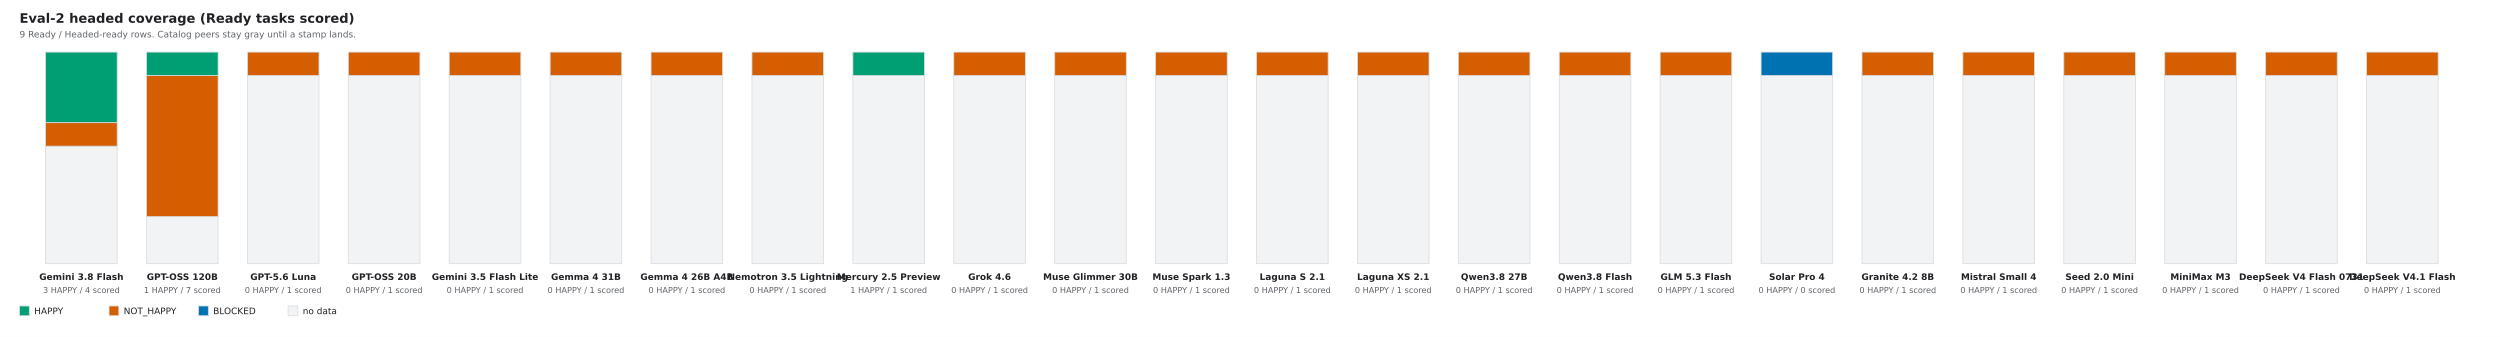
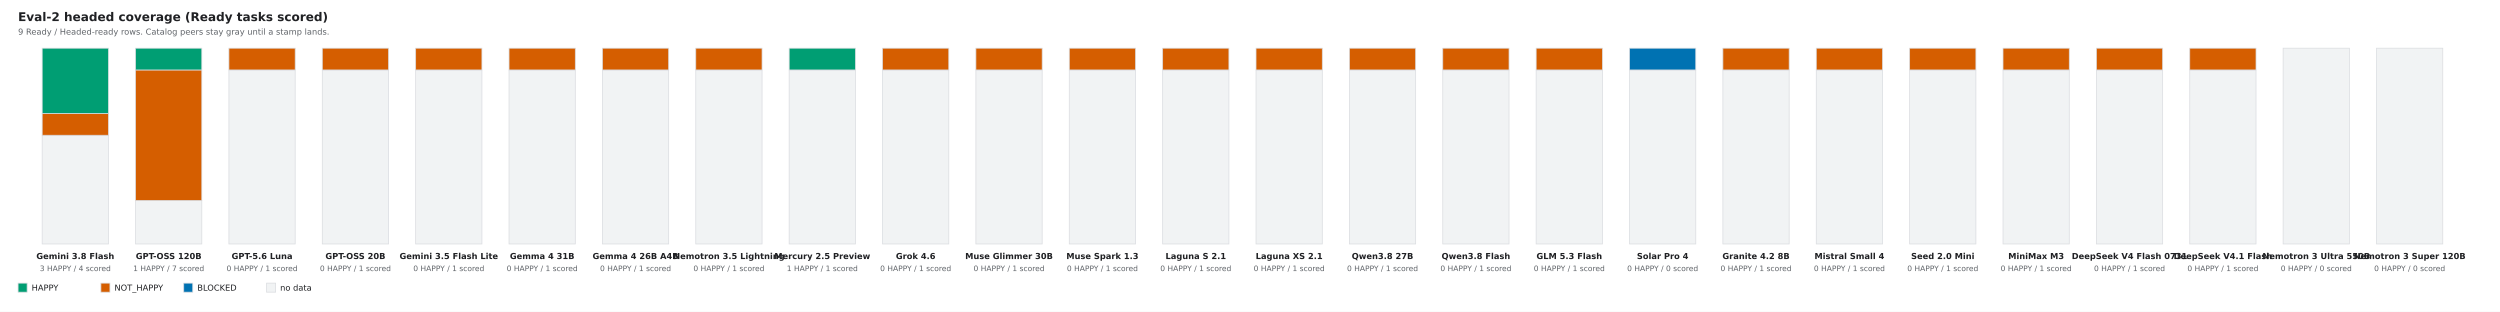
- <svg xmlns="http://www.w3.org/2000/svg" width="3072" height="414" viewBox="0 0 3072 414" role="img">
-   <rect width="3072" height="414" fill="#ffffff" />
+ <svg xmlns="http://www.w3.org/2000/svg" width="3320" height="414" viewBox="0 0 3320 414" role="img">
+   <rect width="3320" height="414" fill="#ffffff" />
  <text x="24" y="28" font-family="DejaVu Sans, sans-serif" font-size="16" font-weight="700" fill="#202124">Eval-2 headed coverage (Ready tasks scored)</text>
  <text x="24" y="46" font-family="DejaVu Sans, sans-serif" font-size="11" fill="#5f6368">9 Ready / Headed-ready rows. Catalog peers stay gray until a stamp lands.</text>
  <rect x="56.0" y="179.6" width="88" height="144.4" fill="#F1F3F4" stroke="#dadce0" data-segment="no data" />
  <rect x="56.0" y="150.7" width="88" height="28.9" fill="#D55E00" stroke="#dadce0" data-segment="NOT_HAPPY" />
  <rect x="56.0" y="64.0" width="88" height="86.7" fill="#009E73" stroke="#dadce0" data-segment="HAPPY" />
  <text x="100.0" y="344" text-anchor="middle" font-family="DejaVu Sans, sans-serif" font-size="11" font-weight="700" fill="#202124">Gemini 3.8 Flash</text>
  <text x="100.0" y="360" text-anchor="middle" font-family="DejaVu Sans, sans-serif" font-size="10" fill="#5f6368">3 HAPPY / 4 scored</text>
  <rect x="180.0" y="266.2" width="88" height="57.8" fill="#F1F3F4" stroke="#dadce0" data-segment="no data" />
  <rect x="180.0" y="92.9" width="88" height="173.3" fill="#D55E00" stroke="#dadce0" data-segment="NOT_HAPPY" />
  <rect x="180.0" y="64.0" width="88" height="28.9" fill="#009E73" stroke="#dadce0" data-segment="HAPPY" />
  <text x="224.0" y="344" text-anchor="middle" font-family="DejaVu Sans, sans-serif" font-size="11" font-weight="700" fill="#202124">GPT-OSS 120B</text>
  <text x="224.0" y="360" text-anchor="middle" font-family="DejaVu Sans, sans-serif" font-size="10" fill="#5f6368">1 HAPPY / 7 scored</text>
  <rect x="304.0" y="92.9" width="88" height="231.1" fill="#F1F3F4" stroke="#dadce0" data-segment="no data" />
  <rect x="304.0" y="64.0" width="88" height="28.9" fill="#D55E00" stroke="#dadce0" data-segment="NOT_HAPPY" />
  <text x="348.0" y="344" text-anchor="middle" font-family="DejaVu Sans, sans-serif" font-size="11" font-weight="700" fill="#202124">GPT-5.6 Luna</text>
  <text x="348.0" y="360" text-anchor="middle" font-family="DejaVu Sans, sans-serif" font-size="10" fill="#5f6368">0 HAPPY / 1 scored</text>
  <rect x="428.0" y="92.9" width="88" height="231.1" fill="#F1F3F4" stroke="#dadce0" data-segment="no data" />
  <rect x="428.0" y="64.0" width="88" height="28.9" fill="#D55E00" stroke="#dadce0" data-segment="NOT_HAPPY" />
  <text x="472.0" y="344" text-anchor="middle" font-family="DejaVu Sans, sans-serif" font-size="11" font-weight="700" fill="#202124">GPT-OSS 20B</text>
  <text x="472.0" y="360" text-anchor="middle" font-family="DejaVu Sans, sans-serif" font-size="10" fill="#5f6368">0 HAPPY / 1 scored</text>
  <rect x="552.0" y="92.9" width="88" height="231.1" fill="#F1F3F4" stroke="#dadce0" data-segment="no data" />
  <rect x="552.0" y="64.0" width="88" height="28.9" fill="#D55E00" stroke="#dadce0" data-segment="NOT_HAPPY" />
  <text x="596.0" y="344" text-anchor="middle" font-family="DejaVu Sans, sans-serif" font-size="11" font-weight="700" fill="#202124">Gemini 3.5 Flash Lite</text>
  <text x="596.0" y="360" text-anchor="middle" font-family="DejaVu Sans, sans-serif" font-size="10" fill="#5f6368">0 HAPPY / 1 scored</text>
  <rect x="676.0" y="92.9" width="88" height="231.1" fill="#F1F3F4" stroke="#dadce0" data-segment="no data" />
  <rect x="676.0" y="64.0" width="88" height="28.9" fill="#D55E00" stroke="#dadce0" data-segment="NOT_HAPPY" />
  <text x="720.0" y="344" text-anchor="middle" font-family="DejaVu Sans, sans-serif" font-size="11" font-weight="700" fill="#202124">Gemma 4 31B</text>
  <text x="720.0" y="360" text-anchor="middle" font-family="DejaVu Sans, sans-serif" font-size="10" fill="#5f6368">0 HAPPY / 1 scored</text>
  <rect x="800.0" y="92.9" width="88" height="231.1" fill="#F1F3F4" stroke="#dadce0" data-segment="no data" />
  <rect x="800.0" y="64.0" width="88" height="28.9" fill="#D55E00" stroke="#dadce0" data-segment="NOT_HAPPY" />
  <text x="844.0" y="344" text-anchor="middle" font-family="DejaVu Sans, sans-serif" font-size="11" font-weight="700" fill="#202124">Gemma 4 26B A4B</text>
  <text x="844.0" y="360" text-anchor="middle" font-family="DejaVu Sans, sans-serif" font-size="10" fill="#5f6368">0 HAPPY / 1 scored</text>
  <rect x="924.0" y="92.9" width="88" height="231.1" fill="#F1F3F4" stroke="#dadce0" data-segment="no data" />
  <rect x="924.0" y="64.0" width="88" height="28.9" fill="#D55E00" stroke="#dadce0" data-segment="NOT_HAPPY" />
  <text x="968.0" y="344" text-anchor="middle" font-family="DejaVu Sans, sans-serif" font-size="11" font-weight="700" fill="#202124">Nemotron 3.5 Lightning</text>
  <text x="968.0" y="360" text-anchor="middle" font-family="DejaVu Sans, sans-serif" font-size="10" fill="#5f6368">0 HAPPY / 1 scored</text>
  <rect x="1048.0" y="92.9" width="88" height="231.1" fill="#F1F3F4" stroke="#dadce0" data-segment="no data" />
  <rect x="1048.0" y="64.0" width="88" height="28.9" fill="#009E73" stroke="#dadce0" data-segment="HAPPY" />
  <text x="1092.0" y="344" text-anchor="middle" font-family="DejaVu Sans, sans-serif" font-size="11" font-weight="700" fill="#202124">Mercury 2.5 Preview</text>
  <text x="1092.0" y="360" text-anchor="middle" font-family="DejaVu Sans, sans-serif" font-size="10" fill="#5f6368">1 HAPPY / 1 scored</text>
  <rect x="1172.0" y="92.9" width="88" height="231.1" fill="#F1F3F4" stroke="#dadce0" data-segment="no data" />
  <rect x="1172.0" y="64.0" width="88" height="28.9" fill="#D55E00" stroke="#dadce0" data-segment="NOT_HAPPY" />
  <text x="1216.0" y="344" text-anchor="middle" font-family="DejaVu Sans, sans-serif" font-size="11" font-weight="700" fill="#202124">Grok 4.6</text>
  <text x="1216.0" y="360" text-anchor="middle" font-family="DejaVu Sans, sans-serif" font-size="10" fill="#5f6368">0 HAPPY / 1 scored</text>
  <rect x="1296.0" y="92.9" width="88" height="231.1" fill="#F1F3F4" stroke="#dadce0" data-segment="no data" />
  <rect x="1296.0" y="64.0" width="88" height="28.9" fill="#D55E00" stroke="#dadce0" data-segment="NOT_HAPPY" />
  <text x="1340.0" y="344" text-anchor="middle" font-family="DejaVu Sans, sans-serif" font-size="11" font-weight="700" fill="#202124">Muse Glimmer 30B</text>
  <text x="1340.0" y="360" text-anchor="middle" font-family="DejaVu Sans, sans-serif" font-size="10" fill="#5f6368">0 HAPPY / 1 scored</text>
  <rect x="1420.0" y="92.9" width="88" height="231.1" fill="#F1F3F4" stroke="#dadce0" data-segment="no data" />
  <rect x="1420.0" y="64.0" width="88" height="28.9" fill="#D55E00" stroke="#dadce0" data-segment="NOT_HAPPY" />
  <text x="1464.0" y="344" text-anchor="middle" font-family="DejaVu Sans, sans-serif" font-size="11" font-weight="700" fill="#202124">Muse Spark 1.3</text>
  <text x="1464.0" y="360" text-anchor="middle" font-family="DejaVu Sans, sans-serif" font-size="10" fill="#5f6368">0 HAPPY / 1 scored</text>
  <rect x="1544.0" y="92.9" width="88" height="231.1" fill="#F1F3F4" stroke="#dadce0" data-segment="no data" />
  <rect x="1544.0" y="64.0" width="88" height="28.9" fill="#D55E00" stroke="#dadce0" data-segment="NOT_HAPPY" />
  <text x="1588.0" y="344" text-anchor="middle" font-family="DejaVu Sans, sans-serif" font-size="11" font-weight="700" fill="#202124">Laguna S 2.1</text>
  <text x="1588.0" y="360" text-anchor="middle" font-family="DejaVu Sans, sans-serif" font-size="10" fill="#5f6368">0 HAPPY / 1 scored</text>
  <rect x="1668.0" y="92.9" width="88" height="231.1" fill="#F1F3F4" stroke="#dadce0" data-segment="no data" />
  <rect x="1668.0" y="64.0" width="88" height="28.9" fill="#D55E00" stroke="#dadce0" data-segment="NOT_HAPPY" />
  <text x="1712.0" y="344" text-anchor="middle" font-family="DejaVu Sans, sans-serif" font-size="11" font-weight="700" fill="#202124">Laguna XS 2.1</text>
  <text x="1712.0" y="360" text-anchor="middle" font-family="DejaVu Sans, sans-serif" font-size="10" fill="#5f6368">0 HAPPY / 1 scored</text>
  <rect x="1792.0" y="92.9" width="88" height="231.1" fill="#F1F3F4" stroke="#dadce0" data-segment="no data" />
  <rect x="1792.0" y="64.0" width="88" height="28.9" fill="#D55E00" stroke="#dadce0" data-segment="NOT_HAPPY" />
  <text x="1836.0" y="344" text-anchor="middle" font-family="DejaVu Sans, sans-serif" font-size="11" font-weight="700" fill="#202124">Qwen3.8 27B</text>
  <text x="1836.0" y="360" text-anchor="middle" font-family="DejaVu Sans, sans-serif" font-size="10" fill="#5f6368">0 HAPPY / 1 scored</text>
  <rect x="1916.0" y="92.9" width="88" height="231.1" fill="#F1F3F4" stroke="#dadce0" data-segment="no data" />
  <rect x="1916.0" y="64.0" width="88" height="28.9" fill="#D55E00" stroke="#dadce0" data-segment="NOT_HAPPY" />
  <text x="1960.0" y="344" text-anchor="middle" font-family="DejaVu Sans, sans-serif" font-size="11" font-weight="700" fill="#202124">Qwen3.8 Flash</text>
  <text x="1960.0" y="360" text-anchor="middle" font-family="DejaVu Sans, sans-serif" font-size="10" fill="#5f6368">0 HAPPY / 1 scored</text>
  <rect x="2040.0" y="92.9" width="88" height="231.1" fill="#F1F3F4" stroke="#dadce0" data-segment="no data" />
  <rect x="2040.0" y="64.0" width="88" height="28.9" fill="#D55E00" stroke="#dadce0" data-segment="NOT_HAPPY" />
  <text x="2084.0" y="344" text-anchor="middle" font-family="DejaVu Sans, sans-serif" font-size="11" font-weight="700" fill="#202124">GLM 5.3 Flash</text>
  <text x="2084.0" y="360" text-anchor="middle" font-family="DejaVu Sans, sans-serif" font-size="10" fill="#5f6368">0 HAPPY / 1 scored</text>
  <rect x="2164.0" y="92.9" width="88" height="231.1" fill="#F1F3F4" stroke="#dadce0" data-segment="no data" />
  <rect x="2164.0" y="64.0" width="88" height="28.9" fill="#0072B2" stroke="#dadce0" data-segment="BLOCKED" />
  <text x="2208.0" y="344" text-anchor="middle" font-family="DejaVu Sans, sans-serif" font-size="11" font-weight="700" fill="#202124">Solar Pro 4</text>
  <text x="2208.0" y="360" text-anchor="middle" font-family="DejaVu Sans, sans-serif" font-size="10" fill="#5f6368">0 HAPPY / 0 scored</text>
  <rect x="2288.0" y="92.9" width="88" height="231.1" fill="#F1F3F4" stroke="#dadce0" data-segment="no data" />
  <rect x="2288.0" y="64.0" width="88" height="28.9" fill="#D55E00" stroke="#dadce0" data-segment="NOT_HAPPY" />
  <text x="2332.0" y="344" text-anchor="middle" font-family="DejaVu Sans, sans-serif" font-size="11" font-weight="700" fill="#202124">Granite 4.2 8B</text>
  <text x="2332.0" y="360" text-anchor="middle" font-family="DejaVu Sans, sans-serif" font-size="10" fill="#5f6368">0 HAPPY / 1 scored</text>
  <rect x="2412.0" y="92.9" width="88" height="231.1" fill="#F1F3F4" stroke="#dadce0" data-segment="no data" />
  <rect x="2412.0" y="64.0" width="88" height="28.9" fill="#D55E00" stroke="#dadce0" data-segment="NOT_HAPPY" />
  <text x="2456.0" y="344" text-anchor="middle" font-family="DejaVu Sans, sans-serif" font-size="11" font-weight="700" fill="#202124">Mistral Small 4</text>
  <text x="2456.0" y="360" text-anchor="middle" font-family="DejaVu Sans, sans-serif" font-size="10" fill="#5f6368">0 HAPPY / 1 scored</text>
  <rect x="2536.0" y="92.9" width="88" height="231.1" fill="#F1F3F4" stroke="#dadce0" data-segment="no data" />
  <rect x="2536.0" y="64.0" width="88" height="28.9" fill="#D55E00" stroke="#dadce0" data-segment="NOT_HAPPY" />
  <text x="2580.0" y="344" text-anchor="middle" font-family="DejaVu Sans, sans-serif" font-size="11" font-weight="700" fill="#202124">Seed 2.0 Mini</text>
  <text x="2580.0" y="360" text-anchor="middle" font-family="DejaVu Sans, sans-serif" font-size="10" fill="#5f6368">0 HAPPY / 1 scored</text>
  <rect x="2660.0" y="92.9" width="88" height="231.1" fill="#F1F3F4" stroke="#dadce0" data-segment="no data" />
  <rect x="2660.0" y="64.0" width="88" height="28.9" fill="#D55E00" stroke="#dadce0" data-segment="NOT_HAPPY" />
  <text x="2704.0" y="344" text-anchor="middle" font-family="DejaVu Sans, sans-serif" font-size="11" font-weight="700" fill="#202124">MiniMax M3</text>
  <text x="2704.0" y="360" text-anchor="middle" font-family="DejaVu Sans, sans-serif" font-size="10" fill="#5f6368">0 HAPPY / 1 scored</text>
  <rect x="2784.0" y="92.9" width="88" height="231.1" fill="#F1F3F4" stroke="#dadce0" data-segment="no data" />
  <rect x="2784.0" y="64.0" width="88" height="28.9" fill="#D55E00" stroke="#dadce0" data-segment="NOT_HAPPY" />
  <text x="2828.0" y="344" text-anchor="middle" font-family="DejaVu Sans, sans-serif" font-size="11" font-weight="700" fill="#202124">DeepSeek V4 Flash 0731</text>
  <text x="2828.0" y="360" text-anchor="middle" font-family="DejaVu Sans, sans-serif" font-size="10" fill="#5f6368">0 HAPPY / 1 scored</text>
  <rect x="2908.0" y="92.9" width="88" height="231.1" fill="#F1F3F4" stroke="#dadce0" data-segment="no data" />
  <rect x="2908.0" y="64.0" width="88" height="28.9" fill="#D55E00" stroke="#dadce0" data-segment="NOT_HAPPY" />
  <text x="2952.0" y="344" text-anchor="middle" font-family="DejaVu Sans, sans-serif" font-size="11" font-weight="700" fill="#202124">DeepSeek V4.1 Flash</text>
  <text x="2952.0" y="360" text-anchor="middle" font-family="DejaVu Sans, sans-serif" font-size="10" fill="#5f6368">0 HAPPY / 1 scored</text>
+   <rect x="3032.0" y="64.0" width="88" height="260.0" fill="#F1F3F4" stroke="#dadce0" data-segment="no data" />
+   <text x="3076.0" y="344" text-anchor="middle" font-family="DejaVu Sans, sans-serif" font-size="11" font-weight="700" fill="#202124">Nemotron 3 Ultra 550B</text>
+   <text x="3076.0" y="360" text-anchor="middle" font-family="DejaVu Sans, sans-serif" font-size="10" fill="#5f6368">0 HAPPY / 0 scored</text>
+   <rect x="3156.0" y="64.0" width="88" height="260.0" fill="#F1F3F4" stroke="#dadce0" data-segment="no data" />
+   <text x="3200.0" y="344" text-anchor="middle" font-family="DejaVu Sans, sans-serif" font-size="11" font-weight="700" fill="#202124">Nemotron 3 Super 120B</text>
+   <text x="3200.0" y="360" text-anchor="middle" font-family="DejaVu Sans, sans-serif" font-size="10" fill="#5f6368">0 HAPPY / 0 scored</text>
  <rect x="24" y="376" width="12" height="12" fill="#009E73" stroke="#dadce0" />
  <text x="42" y="386" font-family="DejaVu Sans, sans-serif" font-size="11" fill="#202124">HAPPY</text>
  <rect x="134" y="376" width="12" height="12" fill="#D55E00" stroke="#dadce0" />
  <text x="152" y="386" font-family="DejaVu Sans, sans-serif" font-size="11" fill="#202124">NOT_HAPPY</text>
  <rect x="244" y="376" width="12" height="12" fill="#0072B2" stroke="#dadce0" />
  <text x="262" y="386" font-family="DejaVu Sans, sans-serif" font-size="11" fill="#202124">BLOCKED</text>
  <rect x="354" y="376" width="12" height="12" fill="#F1F3F4" stroke="#dadce0" />
  <text x="372" y="386" font-family="DejaVu Sans, sans-serif" font-size="11" fill="#202124">no data</text>
</svg>
